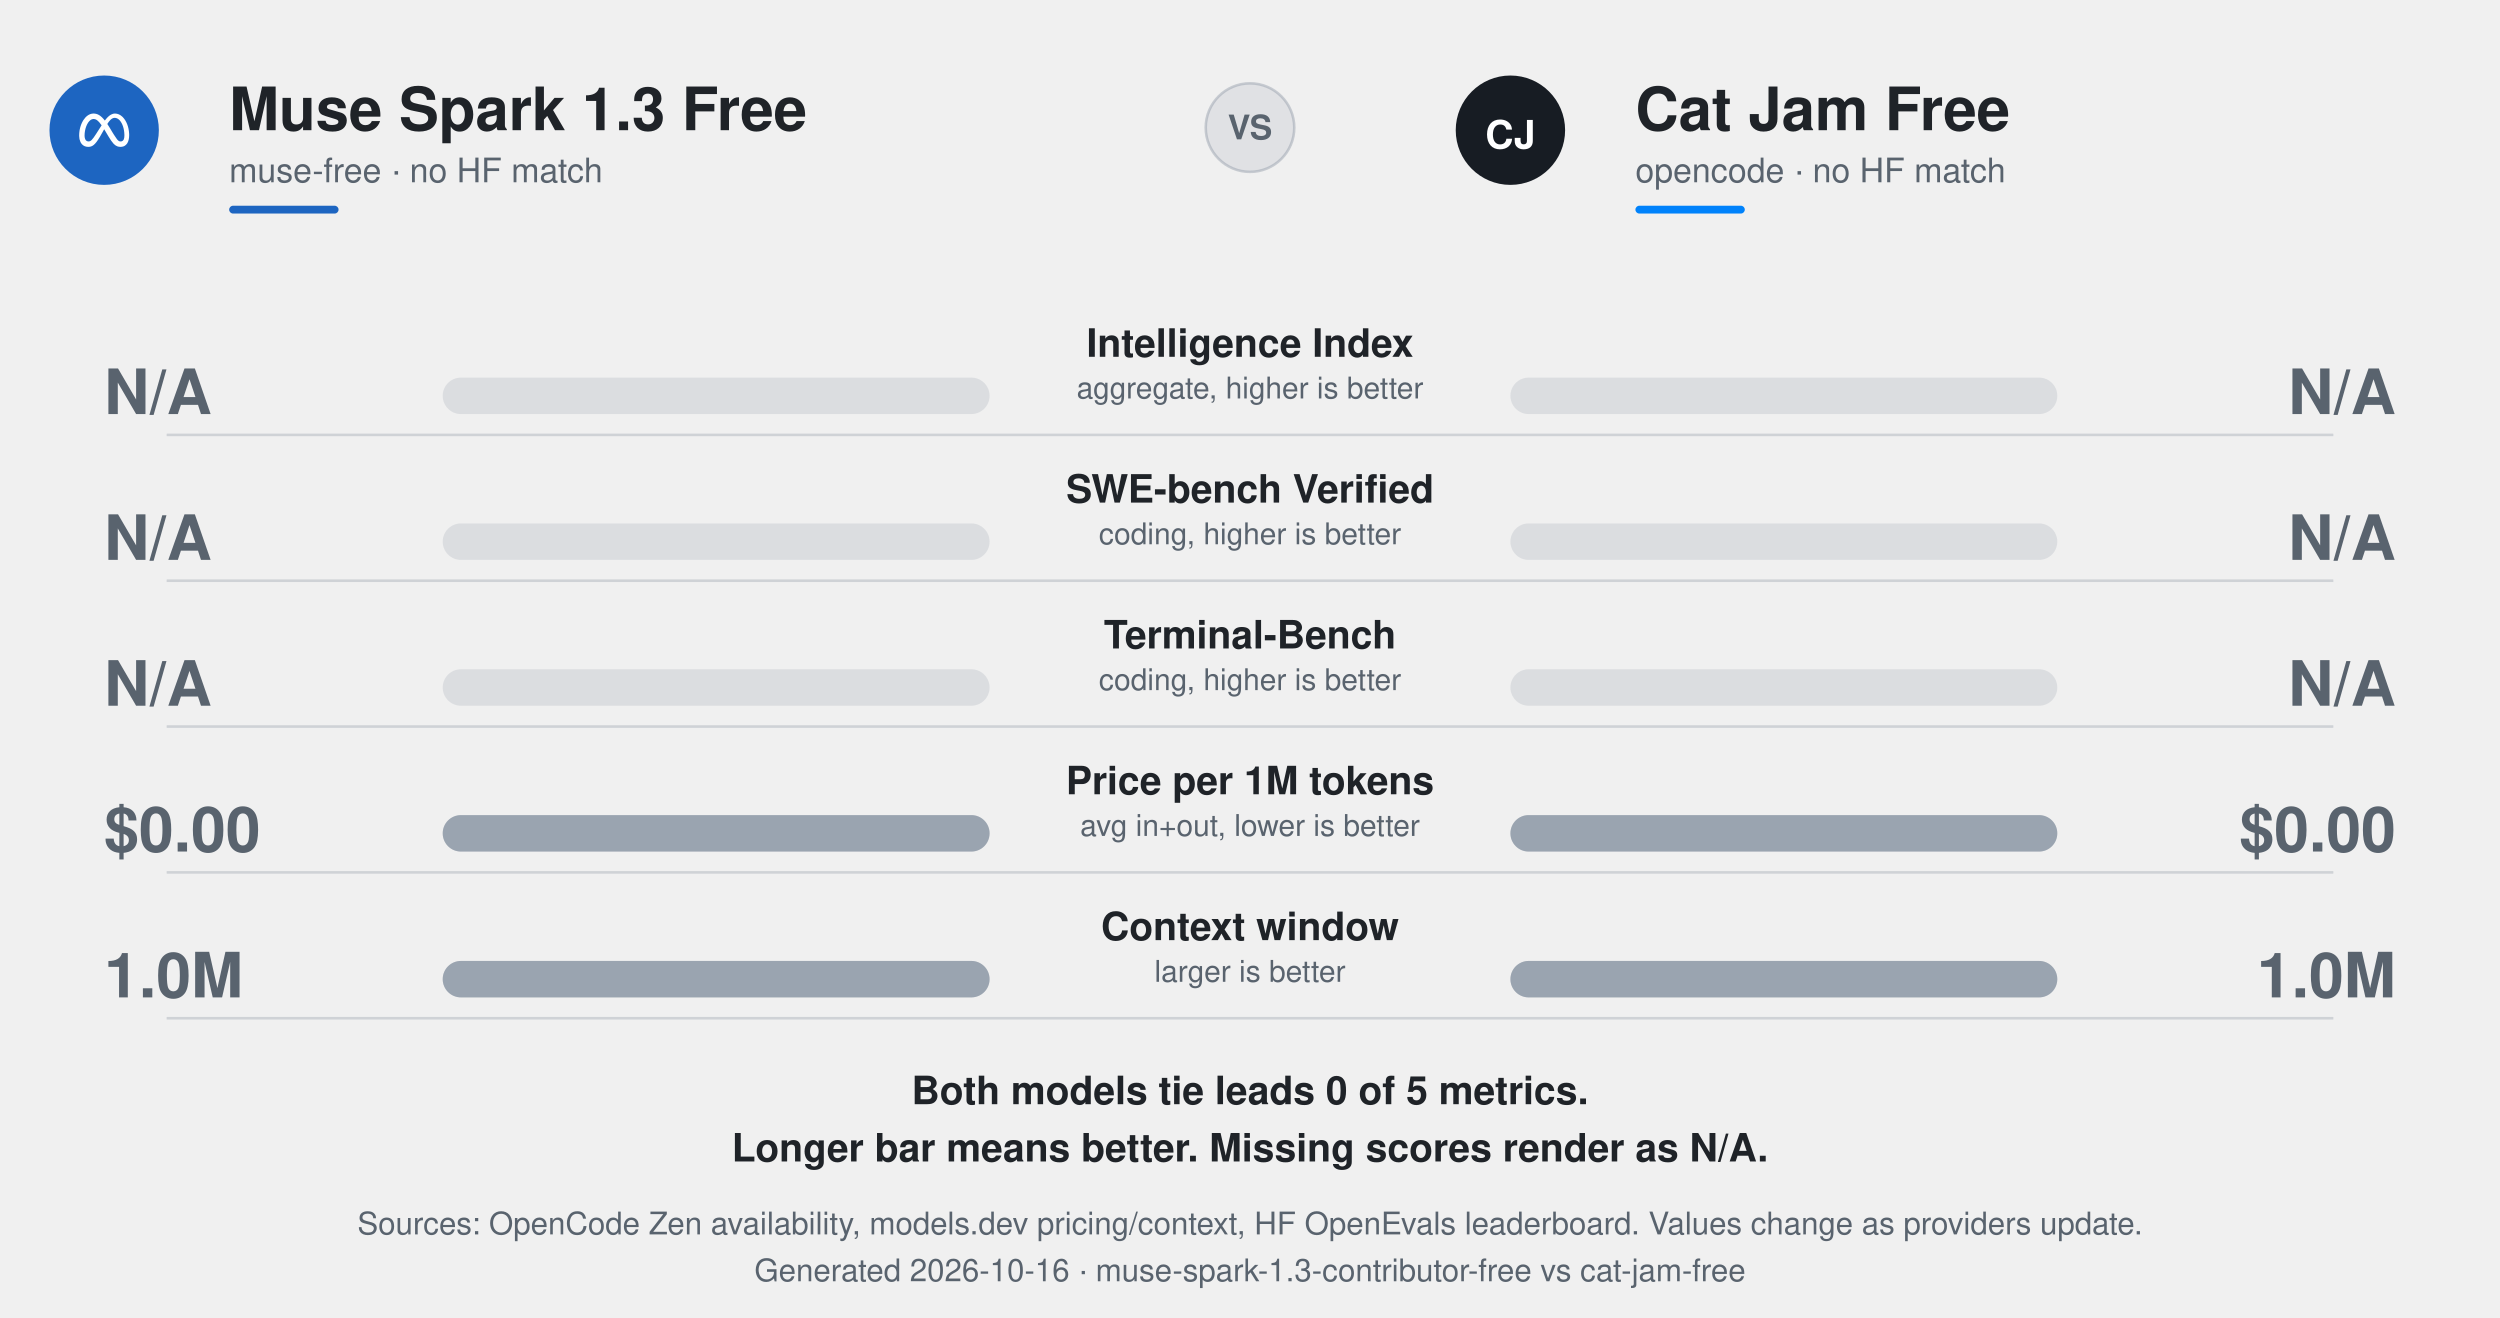
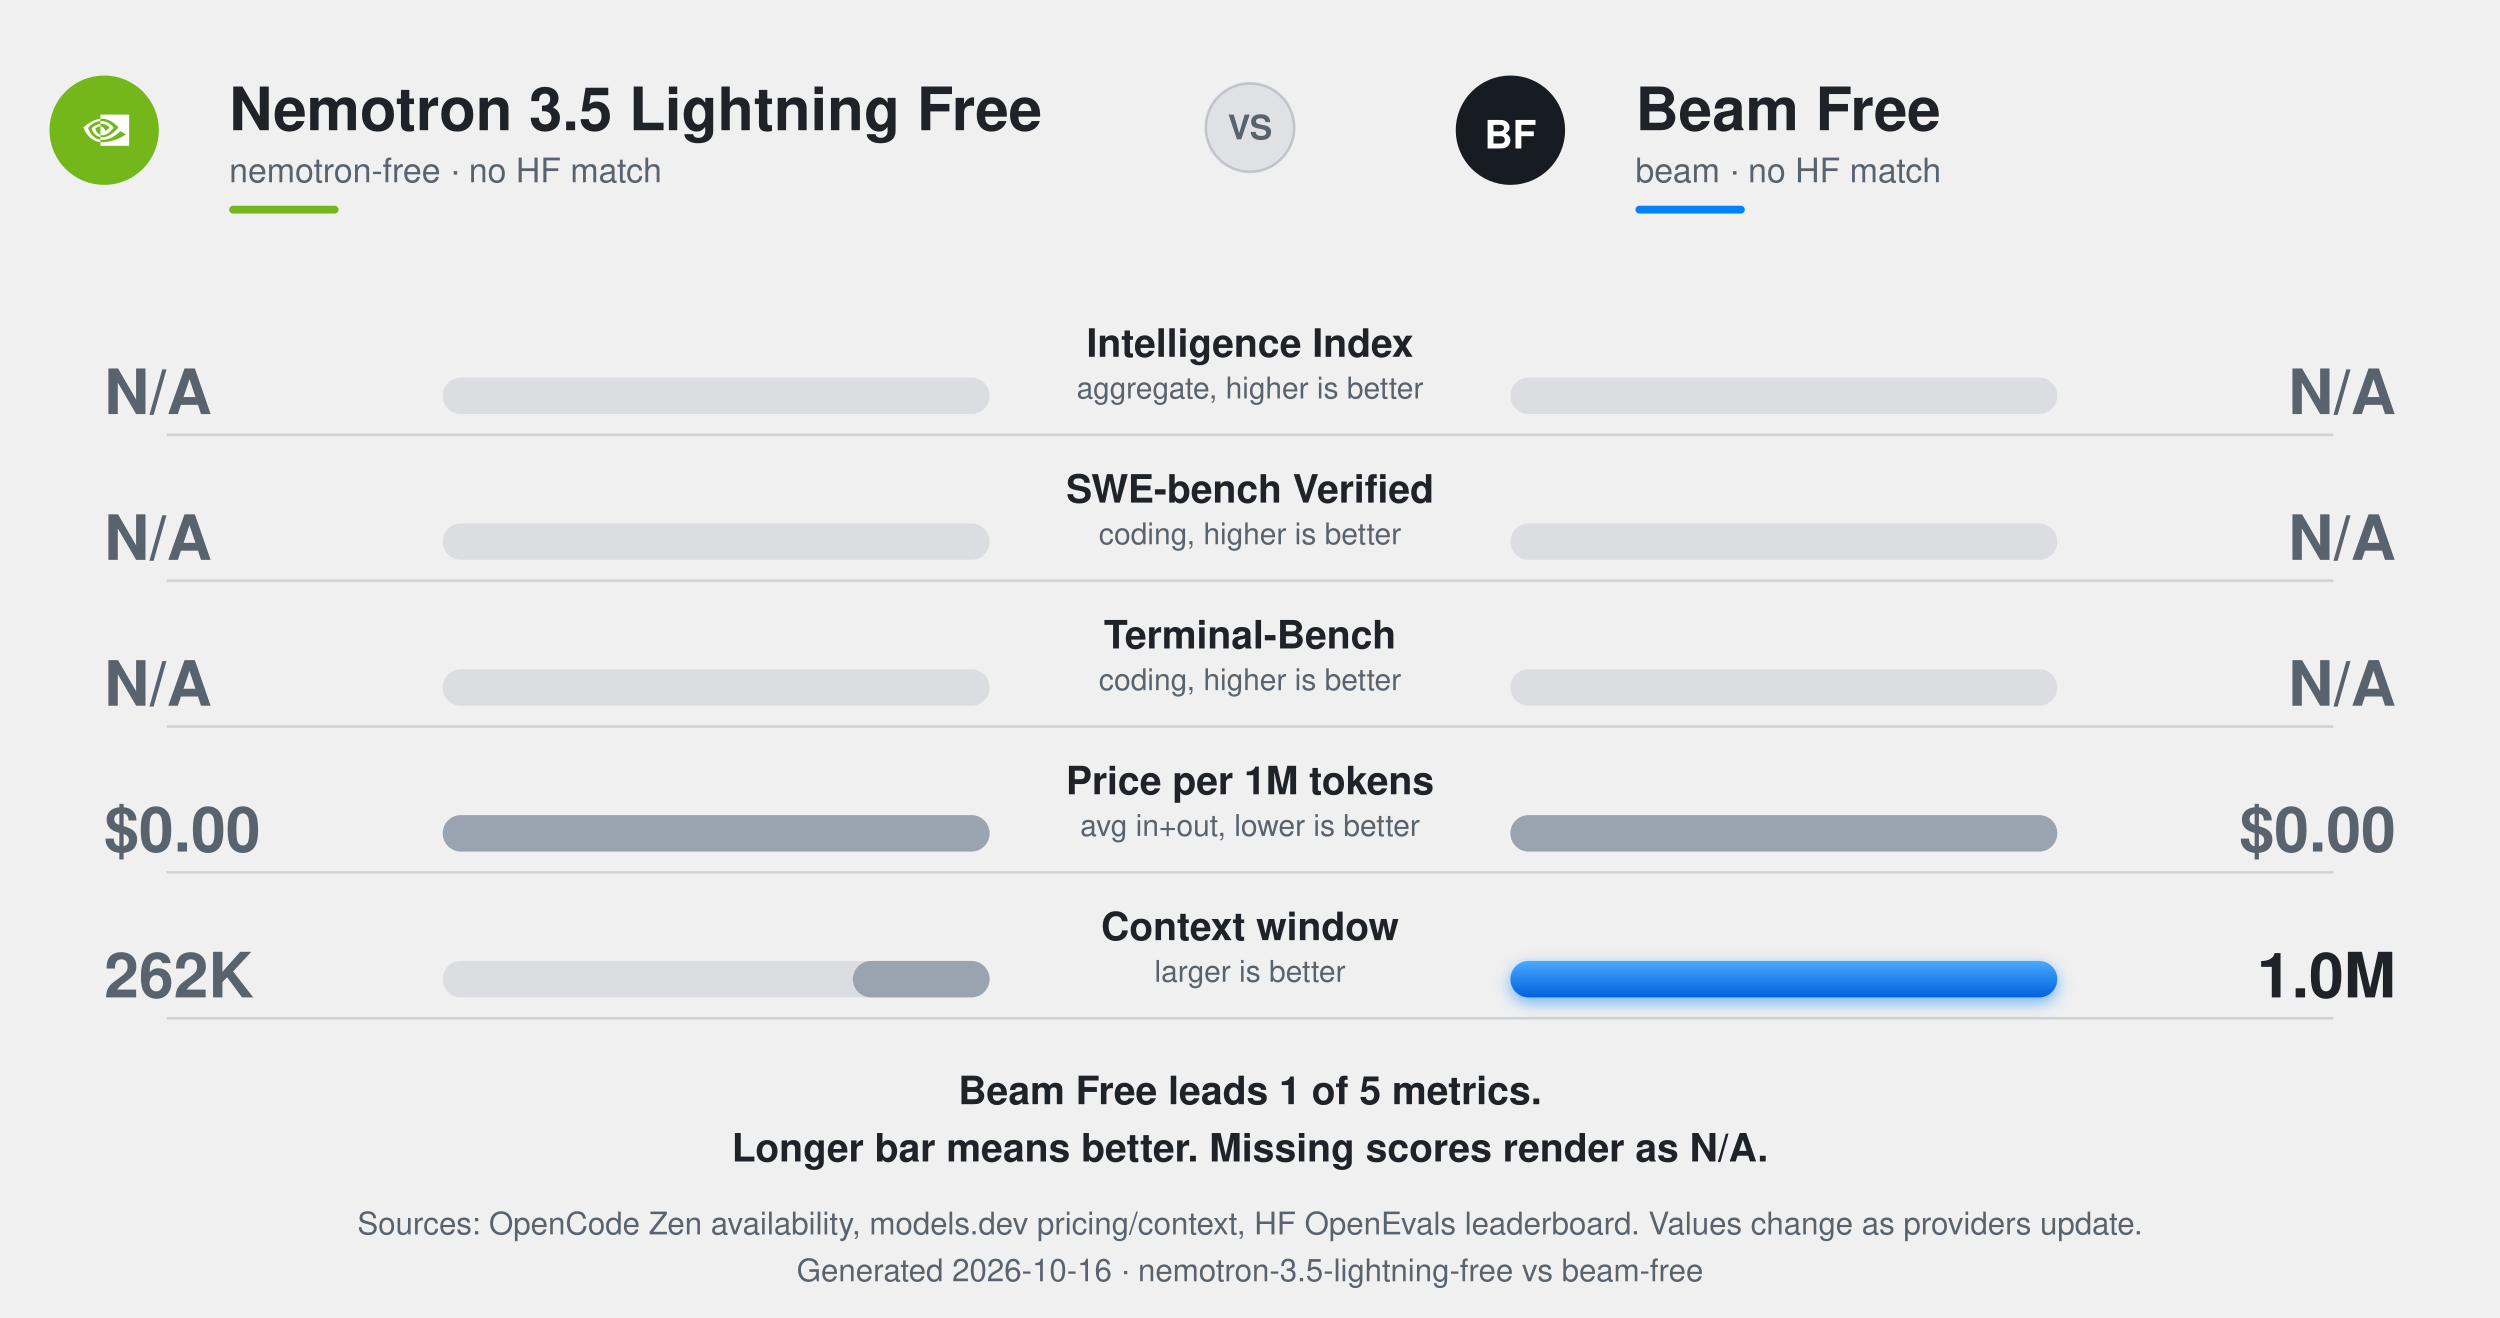
<svg xmlns="http://www.w3.org/2000/svg" width="960" height="506" viewBox="0 0 960 506" role="img" aria-labelledby="t d">
  <defs>
    <linearGradient id="gWin" x1="0" y1="0" x2="0" y2="1">
      <stop offset="0" stop-color="#4aa9ff" />
      <stop offset="1" stop-color="#0062dd" />
    </linearGradient>
    <linearGradient id="gLeft" x1="0" y1="0" x2="0" y2="1">
      <stop offset="0" stop-color="#4a545f" />
      <stop offset="1" stop-color="#171c23" />
    </linearGradient>
    <filter id="glowW" x="-30%" y="-150%" width="160%" height="400%">
      <feDropShadow dx="0" dy="2" stdDeviation="3" flood-color="#0082fb" flood-opacity=".55" />
    </filter>
    <style>
      text{font-variant-numeric:tabular-nums}
      @media (prefers-color-scheme:dark){
        .ink{fill:#f0f6fc}.mute{fill:#9198a1}.win{fill:#f0f6fc}.lose{fill:#8b95a1}
      }
    </style>
  </defs>
  <g font-family="ui-sans-serif,-apple-system,Segoe UI,Helvetica,Arial,sans-serif">
    <g transform="translate(40 50)">
-       <circle r="21" fill="#1d65c1" />
+       <circle r="21" fill="#74B71B" />
      <g transform="translate(-9.6 -9.6) scale(0.8)" fill="#fff">
-         <path d="M6.897 4c1.915 0 3.516.932 5.43 3.376l.282-.373c.19-.246.383-.484.58-.71l.313-.35C14.588 4.788 15.792 4 17.225 4c1.273 0 2.469.557 3.491 1.516l.218.213c1.73 1.765 2.917 4.71 3.053 8.026l.011.392.002.25c0 1.501-.28 2.759-.818 3.7l-.14.23-.108.153c-.301.42-.664.758-1.086 1.009l-.265.142-.087.04a3.493 3.493 0 01-.302.118 4.117 4.117 0 01-1.33.208c-.524 0-.996-.067-1.438-.215-.614-.204-1.163-.56-1.726-1.116l-.227-.235c-.753-.812-1.534-1.976-2.493-3.586l-1.43-2.41-.544-.895-1.766 3.13-.343.592C7.597 19.156 6.227 20 4.356 20c-1.21 0-2.205-.42-2.936-1.182l-.168-.184c-.484-.573-.837-1.311-1.043-2.189l-.067-.32a8.69 8.69 0 01-.136-1.288L0 14.468c.002-.745.06-1.49.174-2.23l.1-.573c.298-1.53.828-2.958 1.536-4.157l.209-.34c1.177-1.83 2.789-3.053 4.615-3.16L6.897 4zm-.033 2.615l-.201.01c-.83.083-1.606.673-2.252 1.577l-.138.199-.01.018c-.67 1.017-1.185 2.378-1.456 3.845l-.004.022a12.591 12.591 0 00-.207 2.254l.002.188c.004.18.017.36.04.54l.043.291c.092.503.257.908.486 1.208l.117.137c.303.323.698.492 1.17.492 1.1 0 1.796-.676 3.696-3.641l2.175-3.4.454-.701-.139-.198C9.11 7.3 8.084 6.616 6.864 6.616zm10.196-.552l-.176.007c-.635.048-1.223.359-1.82.933l-.196.198c-.439.462-.887 1.064-1.367 1.807l.266.398c.18.274.362.56.55.858l.293.475 1.396 2.335.695 1.114c.583.926 1.03 1.6 1.408 2.082l.213.262c.282.326.529.54.777.673l.102.05c.227.1.457.138.718.138.176.002.35-.023.518-.073.338-.104.61-.32.813-.637l.095-.163.077-.162c.194-.459.29-1.06.29-1.785l-.006-.449c-.08-2.871-.938-5.372-2.2-6.798l-.176-.189c-.67-.683-1.444-1.074-2.27-1.074z" />
+         <path d="M10.212 8.976V7.62c.127-.01.256-.017.388-.021 3.596-.117 5.957 3.184 5.957 3.184s-2.548 3.647-5.282 3.647a3.227 3.227 0 01-1.063-.175v-4.109c1.4.174 1.681.812 2.523 2.258l1.873-1.627a4.905 4.905 0 00-3.67-1.846 6.594 6.594 0 00-.729.044m0-4.476v2.025c.13-.01.259-.019.388-.024 5.002-.174 8.261 4.226 8.261 4.226s-3.743 4.69-7.643 4.69c-.338 0-.675-.031-1.007-.092v1.25c.278.038.558.057.838.057 3.629 0 6.253-1.91 8.794-4.169.421.347 2.146 1.193 2.501 1.564-2.416 2.083-8.048 3.763-11.24 3.763-.308 0-.603-.02-.894-.048V19.5H24v-15H10.21zm0 9.756v1.068c-3.356-.616-4.287-4.21-4.287-4.21a7.173 7.173 0 014.287-2.138v1.172h-.005a3.182 3.182 0 00-2.502 1.178s.615 2.276 2.507 2.931m-5.961-3.3c1.436-1.935 3.604-3.148 5.961-3.336V6.523C5.81 6.887 2 10.723 2 10.723s2.158 6.427 8.21 7.015v-1.166C5.77 16 4.25 10.958 4.25 10.958h-.002z" />
      </g>
    </g>
-     <text x="88" y="50" class="ink" fill="#1f2328" font-size="23" font-weight="800">Muse Spark 1.3 Free</text>
-     <text x="88" y="70" class="mute" fill="#59636e" font-size="13">muse-free · no HF match</text>
-     <rect class="ink" fill="#1d65c1" x="88" y="79" width="42" height="3" rx="1.5" />
+     <text x="88" y="50" class="ink" fill="#1f2328" font-size="23" font-weight="800">Nemotron 3.5 Lightning Free</text>
+     <text x="88" y="70" class="mute" fill="#59636e" font-size="13">nemotron-free · no HF match</text>
+     <rect class="ink" fill="#74B71B" x="88" y="79" width="42" height="3" rx="1.5" />
    <g transform="translate(580 50)">
      <circle r="21" fill="#171c23" />
-       <text y="7" text-anchor="middle" font-size="15" font-weight="800" fill="#fff">CJ</text>
+       <text y="7" text-anchor="middle" font-size="15" font-weight="800" fill="#fff">BF</text>
    </g>
-     <text x="628" y="50" class="ink" fill="#1f2328" font-size="23" font-weight="800">Cat Jam Free</text>
-     <text x="628" y="70" class="mute" fill="#59636e" font-size="13">opencode · no HF match</text>
+     <text x="628" y="50" class="ink" fill="#1f2328" font-size="23" font-weight="800">Beam Free</text>
+     <text x="628" y="70" class="mute" fill="#59636e" font-size="13">beam · no HF match</text>
    <rect fill="#0082fb" x="628" y="79" width="42" height="3" rx="1.5" />
    <g transform="translate(480 49)">
      <circle r="17" fill="#8892a0" fill-opacity=".15" stroke="#8892a0" stroke-opacity=".4" />
      <text y="4.5" text-anchor="middle" font-size="13" font-weight="800" class="mute" fill="#59636e">VS</text>
    </g>
    <g class="ink" fill="#1f2328" text-anchor="middle" opacity="1">
      <animate attributeName="opacity" values="0;0;1" keyTimes="0;.2;1" dur=".6s" begin="0.150s" fill="freeze" />
      <text x="480" y="137" font-size="15" font-weight="700">Intelligence Index</text>
      <text x="480" y="153" font-size="11.5" class="mute" fill="#59636e">aggregate, higher is better</text>
    </g>
    <rect fill="#8892a0" fill-opacity=".2" x="170" y="145" width="210" height="14" rx="7" />
    <rect fill="#8892a0" fill-opacity=".2" x="580" y="145" width="210" height="14" rx="7" />
    <rect class="loser" fill="#9aa4b0" x="380.00" y="145" width="0.00" height="14" rx="7">
      <animate attributeName="x" values="380;380;380.00" keyTimes="0;.15;1" dur="0.95s" begin="0.150s" calcMode="spline" keySplines="0 0 1 1;.2 .75 .25 1" fill="freeze" />
      <animate attributeName="width" values="0;0;0.00" keyTimes="0;.15;1" dur="0.95s" begin="0.150s" calcMode="spline" keySplines="0 0 1 1;.2 .75 .25 1" fill="freeze" />
    </rect>
    <rect class="loser" fill="#9aa4b0" x="580" y="145" width="0.00" height="14" rx="7">
      <animate attributeName="width" values="0;0;0.00" keyTimes="0;.15;1" dur="0.95s" begin="0.150s" calcMode="spline" keySplines="0 0 1 1;.2 .75 .25 1" fill="freeze" />
    </rect>
    <g class="lose" fill="#59636e" opacity="1">
      <animate attributeName="opacity" values="0;0;1" keyTimes="0;.2;1" dur=".8s" begin="0.150s" fill="freeze" />
      <text x="40" y="159" font-size="24" font-weight="800">N/A</text>
    </g>
    <g class="lose" fill="#59636e" opacity="1">
      <animate attributeName="opacity" values="0;0;1" keyTimes="0;.2;1" dur=".8s" begin="0.150s" fill="freeze" />
      <text x="920" y="159" font-size="24" font-weight="800" text-anchor="end">N/A</text>
    </g>
    <line stroke="#7b8794" stroke-opacity=".28" x1="64" y1="167" x2="896" y2="167" />
    <g class="ink" fill="#1f2328" text-anchor="middle" opacity="1">
      <animate attributeName="opacity" values="0;0;1" keyTimes="0;.2;1" dur=".6s" begin="0.260s" fill="freeze" />
      <text x="480" y="193" font-size="15" font-weight="700">SWE-bench Verified</text>
      <text x="480" y="209" font-size="11.5" class="mute" fill="#59636e">coding, higher is better</text>
    </g>
    <rect fill="#8892a0" fill-opacity=".2" x="170" y="201" width="210" height="14" rx="7" />
    <rect fill="#8892a0" fill-opacity=".2" x="580" y="201" width="210" height="14" rx="7" />
    <rect class="loser" fill="#9aa4b0" x="380.00" y="201" width="0.00" height="14" rx="7">
      <animate attributeName="x" values="380;380;380.00" keyTimes="0;.15;1" dur="1.10s" begin="0.260s" calcMode="spline" keySplines="0 0 1 1;.2 .75 .25 1" fill="freeze" />
      <animate attributeName="width" values="0;0;0.00" keyTimes="0;.15;1" dur="1.10s" begin="0.260s" calcMode="spline" keySplines="0 0 1 1;.2 .75 .25 1" fill="freeze" />
    </rect>
    <rect class="loser" fill="#9aa4b0" x="580" y="201" width="0.00" height="14" rx="7">
      <animate attributeName="width" values="0;0;0.00" keyTimes="0;.15;1" dur="1.10s" begin="0.260s" calcMode="spline" keySplines="0 0 1 1;.2 .75 .25 1" fill="freeze" />
    </rect>
    <g class="lose" fill="#59636e" opacity="1">
      <animate attributeName="opacity" values="0;0;1" keyTimes="0;.2;1" dur=".8s" begin="0.260s" fill="freeze" />
      <text x="40" y="215" font-size="24" font-weight="800">N/A</text>
    </g>
    <g class="lose" fill="#59636e" opacity="1">
      <animate attributeName="opacity" values="0;0;1" keyTimes="0;.2;1" dur=".8s" begin="0.260s" fill="freeze" />
      <text x="920" y="215" font-size="24" font-weight="800" text-anchor="end">N/A</text>
    </g>
    <line stroke="#7b8794" stroke-opacity=".28" x1="64" y1="223" x2="896" y2="223" />
    <g class="ink" fill="#1f2328" text-anchor="middle" opacity="1">
      <animate attributeName="opacity" values="0;0;1" keyTimes="0;.2;1" dur=".6s" begin="0.370s" fill="freeze" />
      <text x="480" y="249" font-size="15" font-weight="700">Terminal-Bench</text>
      <text x="480" y="265" font-size="11.5" class="mute" fill="#59636e">coding, higher is better</text>
    </g>
    <rect fill="#8892a0" fill-opacity=".2" x="170" y="257" width="210" height="14" rx="7" />
    <rect fill="#8892a0" fill-opacity=".2" x="580" y="257" width="210" height="14" rx="7" />
    <rect class="loser" fill="#9aa4b0" x="380.00" y="257" width="0.00" height="14" rx="7">
      <animate attributeName="x" values="380;380;380.00" keyTimes="0;.15;1" dur="1.25s" begin="0.370s" calcMode="spline" keySplines="0 0 1 1;.2 .75 .25 1" fill="freeze" />
      <animate attributeName="width" values="0;0;0.00" keyTimes="0;.15;1" dur="1.25s" begin="0.370s" calcMode="spline" keySplines="0 0 1 1;.2 .75 .25 1" fill="freeze" />
    </rect>
    <rect class="loser" fill="#9aa4b0" x="580" y="257" width="0.00" height="14" rx="7">
      <animate attributeName="width" values="0;0;0.00" keyTimes="0;.15;1" dur="1.25s" begin="0.370s" calcMode="spline" keySplines="0 0 1 1;.2 .75 .25 1" fill="freeze" />
    </rect>
    <g class="lose" fill="#59636e" opacity="1">
      <animate attributeName="opacity" values="0;0;1" keyTimes="0;.2;1" dur=".8s" begin="0.370s" fill="freeze" />
      <text x="40" y="271" font-size="24" font-weight="800">N/A</text>
    </g>
    <g class="lose" fill="#59636e" opacity="1">
      <animate attributeName="opacity" values="0;0;1" keyTimes="0;.2;1" dur=".8s" begin="0.370s" fill="freeze" />
      <text x="920" y="271" font-size="24" font-weight="800" text-anchor="end">N/A</text>
    </g>
    <line stroke="#7b8794" stroke-opacity=".28" x1="64" y1="279" x2="896" y2="279" />
    <g class="ink" fill="#1f2328" text-anchor="middle" opacity="1">
      <animate attributeName="opacity" values="0;0;1" keyTimes="0;.2;1" dur=".6s" begin="0.480s" fill="freeze" />
      <text x="480" y="305" font-size="15" font-weight="700">Price per 1M tokens</text>
      <text x="480" y="321" font-size="11.5" class="mute" fill="#59636e">avg in+out, lower is better</text>
    </g>
    <rect fill="#8892a0" fill-opacity=".2" x="170" y="313" width="210" height="14" rx="7" />
    <rect fill="#8892a0" fill-opacity=".2" x="580" y="313" width="210" height="14" rx="7" />
    <rect class="loser" fill="#9aa4b0" x="170.00" y="313" width="210.00" height="14" rx="7">
      <animate attributeName="x" values="380;380;170.00" keyTimes="0;.15;1" dur="1.40s" begin="0.480s" calcMode="spline" keySplines="0 0 1 1;.2 .75 .25 1" fill="freeze" />
      <animate attributeName="width" values="0;0;210.00" keyTimes="0;.15;1" dur="1.40s" begin="0.480s" calcMode="spline" keySplines="0 0 1 1;.2 .75 .25 1" fill="freeze" />
    </rect>
    <rect class="loser" fill="#9aa4b0" x="580" y="313" width="210.00" height="14" rx="7">
      <animate attributeName="width" values="0;0;210.00" keyTimes="0;.15;1" dur="1.40s" begin="0.480s" calcMode="spline" keySplines="0 0 1 1;.2 .75 .25 1" fill="freeze" />
    </rect>
    <g class="lose" fill="#59636e" opacity="1">
      <animate attributeName="opacity" values="0;0;1" keyTimes="0;.2;1" dur=".8s" begin="0.480s" fill="freeze" />
      <text x="40" y="327" font-size="24" font-weight="800">$0.00</text>
    </g>
    <g class="lose" fill="#59636e" opacity="1">
      <animate attributeName="opacity" values="0;0;1" keyTimes="0;.2;1" dur=".8s" begin="0.480s" fill="freeze" />
      <text x="920" y="327" font-size="24" font-weight="800" text-anchor="end">$0.00</text>
    </g>
    <line stroke="#7b8794" stroke-opacity=".28" x1="64" y1="335" x2="896" y2="335" />
    <g class="ink" fill="#1f2328" text-anchor="middle" opacity="1">
      <animate attributeName="opacity" values="0;0;1" keyTimes="0;.2;1" dur=".6s" begin="0.590s" fill="freeze" />
      <text x="480" y="361" font-size="15" font-weight="700">Context window</text>
      <text x="480" y="377" font-size="11.5" class="mute" fill="#59636e">larger is better</text>
    </g>
    <rect fill="#8892a0" fill-opacity=".2" x="170" y="369" width="210" height="14" rx="7" />
    <rect fill="#8892a0" fill-opacity=".2" x="580" y="369" width="210" height="14" rx="7" />
-     <rect class="loser" fill="#9aa4b0" x="170.00" y="369" width="210.00" height="14" rx="7">
-       <animate attributeName="x" values="380;380;170.00" keyTimes="0;.15;1" dur="1.55s" begin="0.590s" calcMode="spline" keySplines="0 0 1 1;.2 .75 .25 1" fill="freeze" />
-       <animate attributeName="width" values="0;0;210.00" keyTimes="0;.15;1" dur="1.55s" begin="0.590s" calcMode="spline" keySplines="0 0 1 1;.2 .75 .25 1" fill="freeze" />
+     <rect class="loser" fill="#9aa4b0" x="327.50" y="369" width="52.50" height="14" rx="7">
+       <animate attributeName="x" values="380;380;327.50" keyTimes="0;.15;1" dur="1.55s" begin="0.590s" calcMode="spline" keySplines="0 0 1 1;.2 .75 .25 1" fill="freeze" />
+       <animate attributeName="width" values="0;0;52.50" keyTimes="0;.15;1" dur="1.55s" begin="0.590s" calcMode="spline" keySplines="0 0 1 1;.2 .75 .25 1" fill="freeze" />
    </rect>
-     <rect class="loser" fill="#9aa4b0" x="580" y="369" width="210.00" height="14" rx="7">
+     <rect class="bm" fill="url(#gWin)" x="580" y="369" width="210.00" height="14" rx="7" filter="url(#glowW)">
      <animate attributeName="width" values="0;0;210.00" keyTimes="0;.15;1" dur="1.55s" begin="0.590s" calcMode="spline" keySplines="0 0 1 1;.2 .75 .25 1" fill="freeze" />
    </rect>
    <g class="lose" fill="#59636e" opacity="1">
      <animate attributeName="opacity" values="0;0;1" keyTimes="0;.2;1" dur=".8s" begin="0.590s" fill="freeze" />
-       <text x="40" y="383" font-size="24" font-weight="800">1.0M</text>
+       <text x="40" y="383" font-size="24" font-weight="800">262K</text>
    </g>
-     <g class="lose" fill="#59636e" opacity="1">
+     <g class="win" fill="#1f2328" opacity="1">
      <animate attributeName="opacity" values="0;0;1" keyTimes="0;.2;1" dur=".8s" begin="0.590s" fill="freeze" />
      <text x="920" y="383" font-size="24" font-weight="800" text-anchor="end">1.0M</text>
    </g>
    <line stroke="#7b8794" stroke-opacity=".28" x1="64" y1="391" x2="896" y2="391" />
    <g class="ink" fill="#1f2328" text-anchor="middle" opacity="1">
-       <text x="480" y="424" font-size="15" font-weight="600">Both models tie leads 0 of 5 metrics.</text>
+       <text x="480" y="424" font-size="15" font-weight="600">Beam Free leads 1 of 5 metrics.</text>
      <text x="480" y="446" font-size="15" font-weight="600">Longer bar means better. Missing scores render as N/A.</text>
    </g>
    <g class="mute" fill="#59636e" text-anchor="middle" opacity="1">
      <text x="480" y="474" font-size="12">Sources: OpenCode Zen availability, models.dev pricing/context, HF OpenEvals leaderboard. Values change as providers update.</text>
-       <text x="480" y="492" font-size="12">Generated 2026-10-16 · muse-spark-1.3-contributor-free vs cat-jam-free</text>
+       <text x="480" y="492" font-size="12">Generated 2026-10-16 · nemotron-3.5-lightning-free vs beam-free</text>
    </g>
  </g>
</svg>
